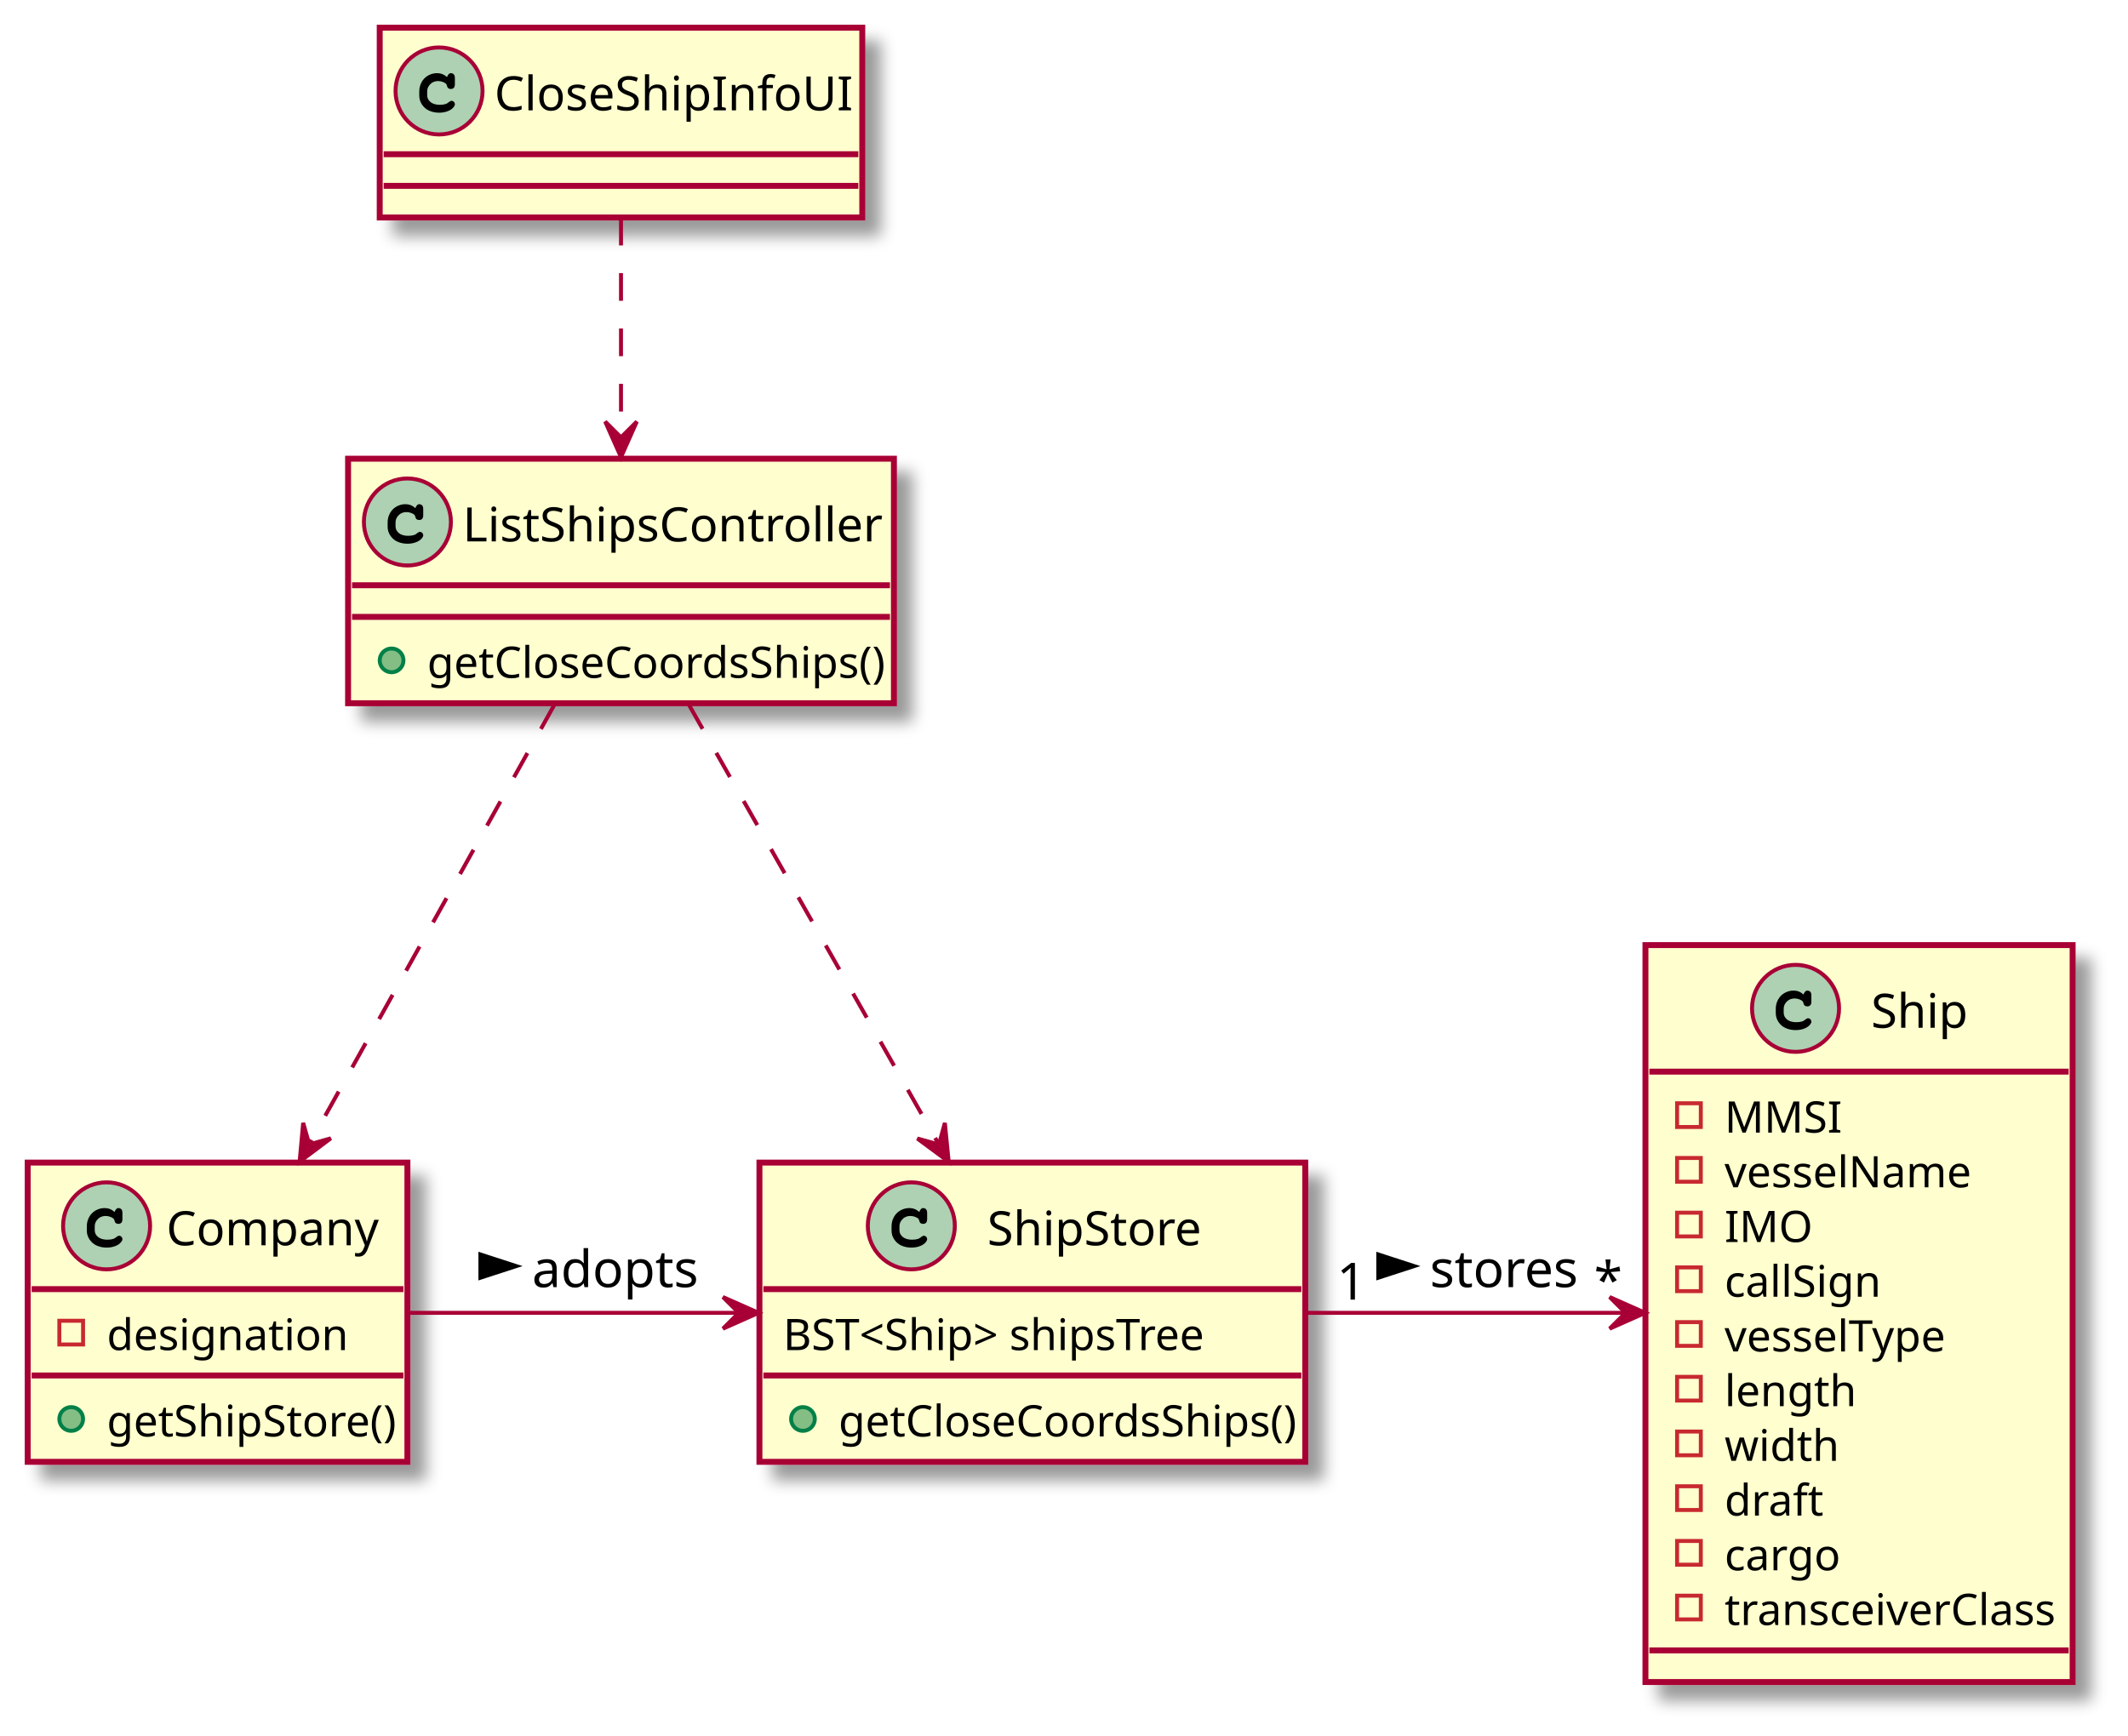
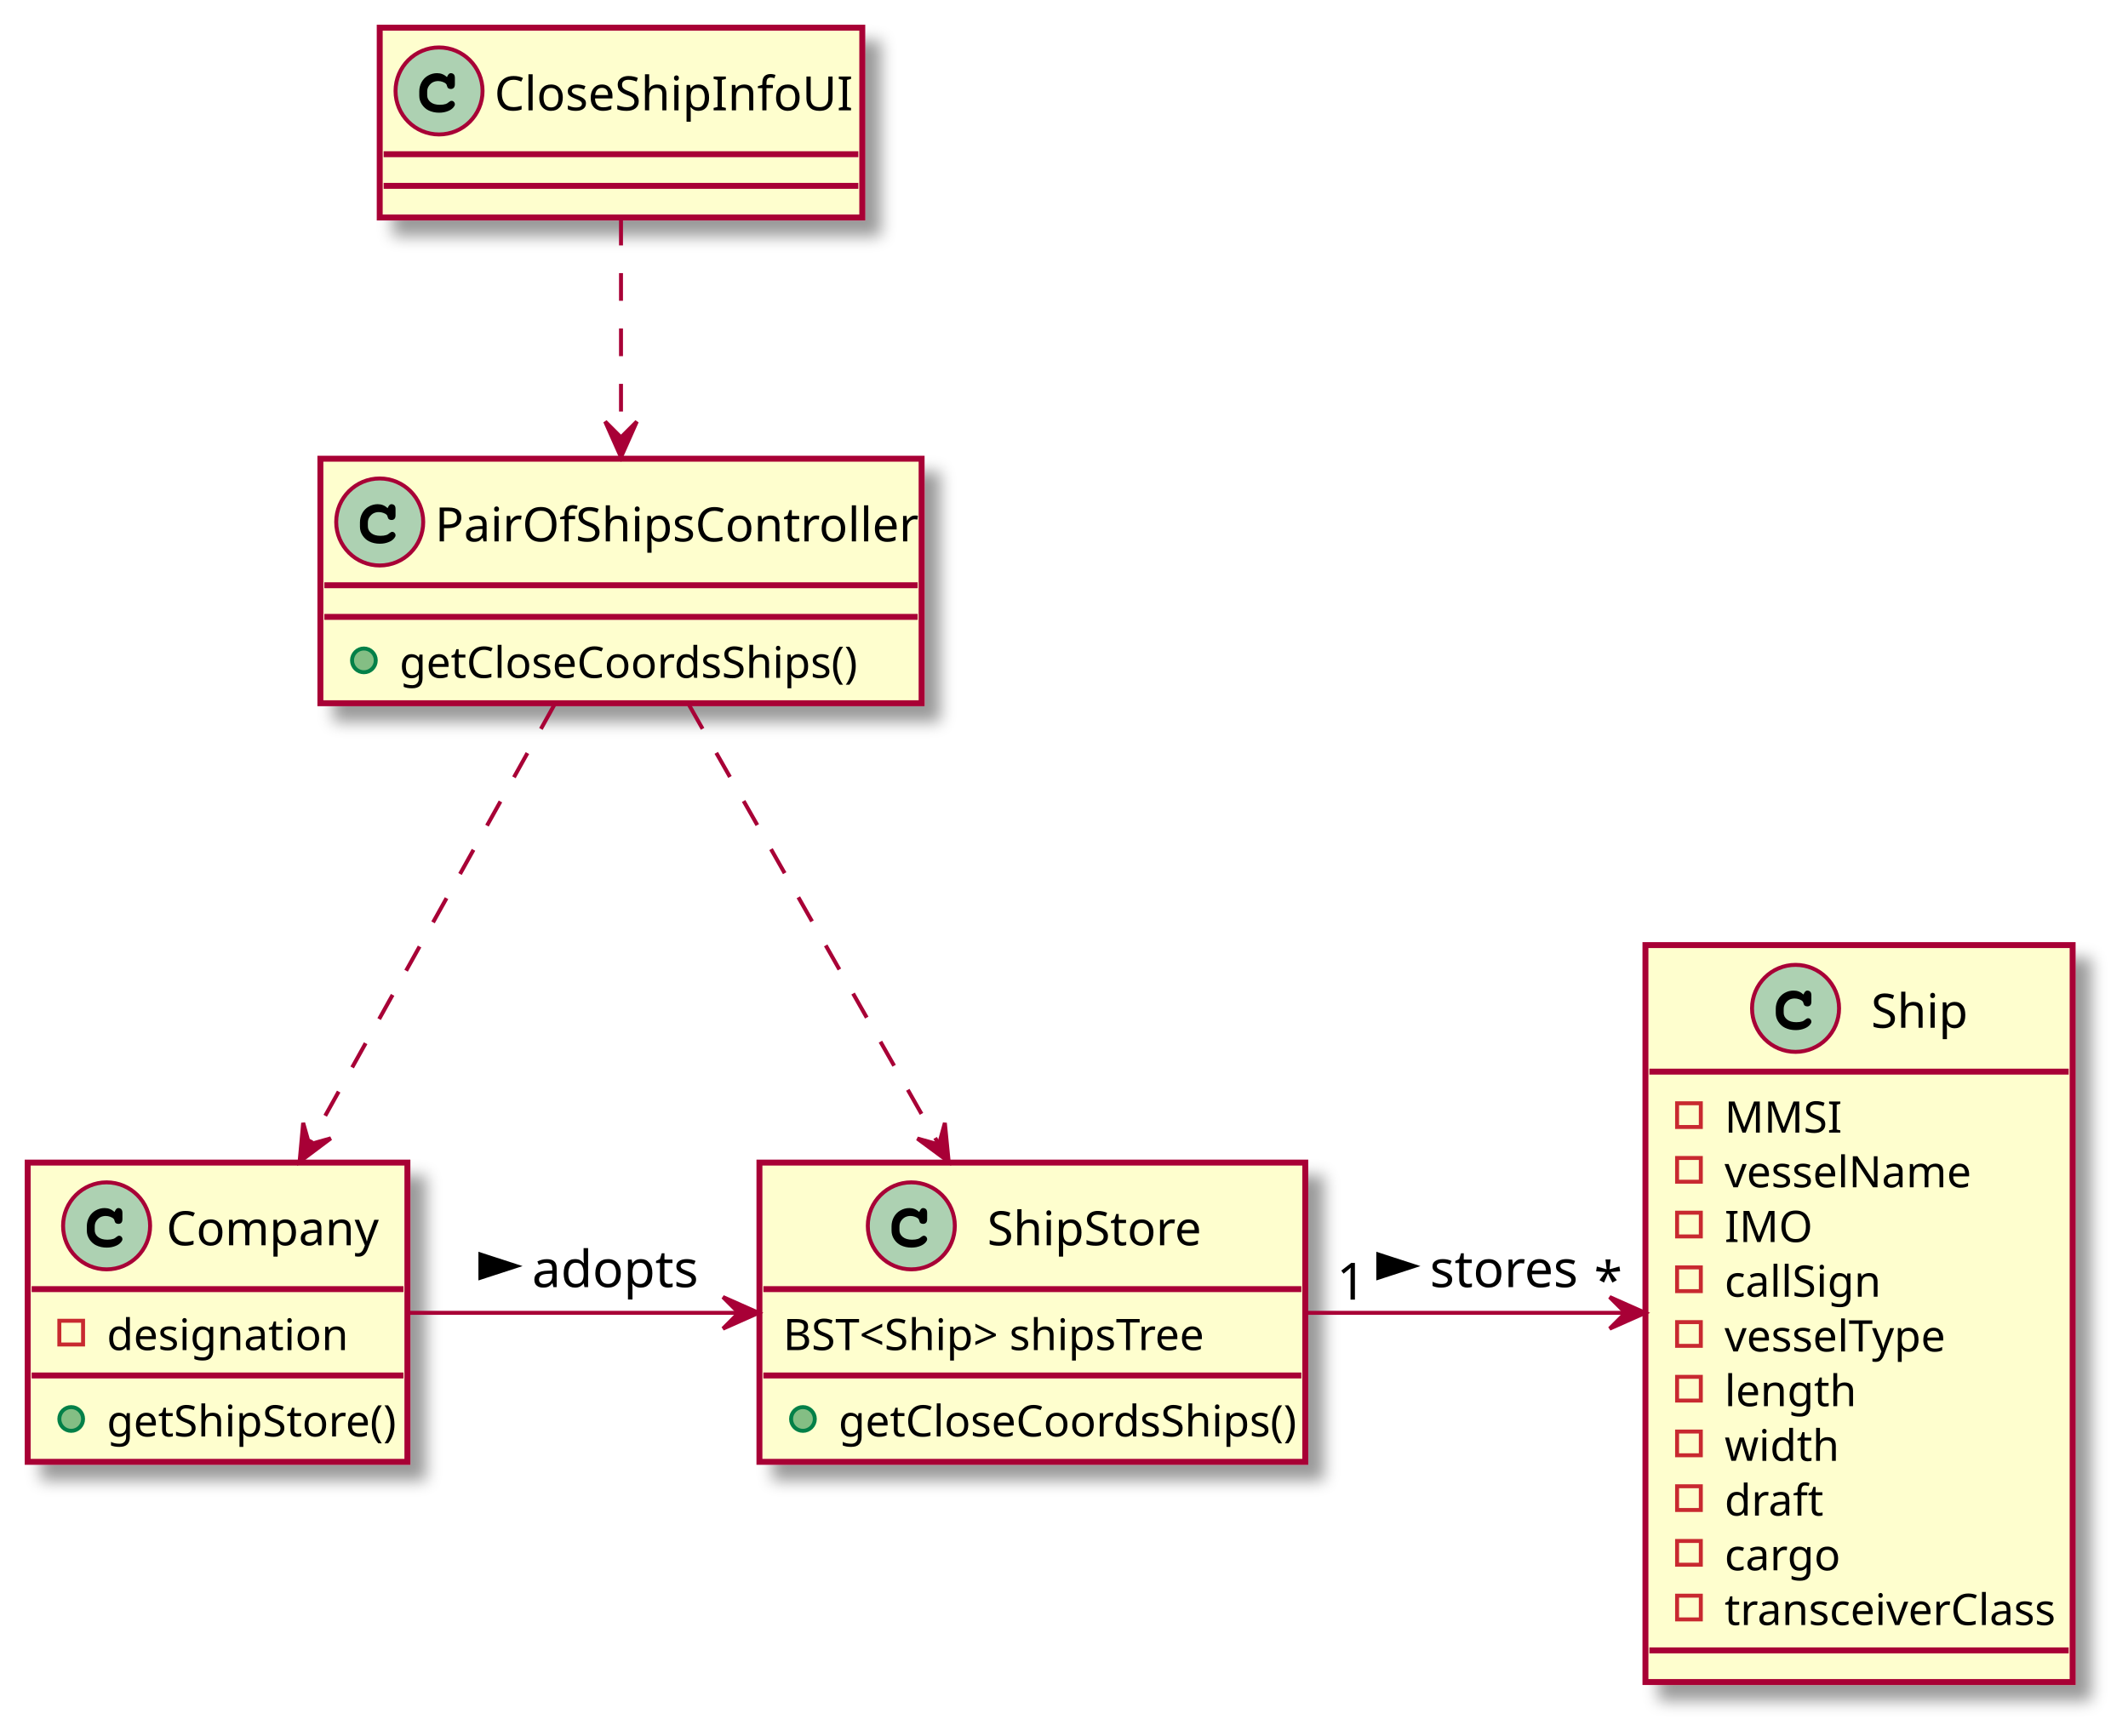
<svg xmlns="http://www.w3.org/2000/svg" contentScriptType="application/ecmascript" contentStyleType="text/css" height="439px" preserveAspectRatio="none" style="width:538px;height:439px;background:#FFFFFF;" version="1.1" viewBox="0 0 538 439" width="538px" zoomAndPan="magnify">
  <defs>
-     <filter height="300%" id="f17j0zakdc8kez" width="300%" x="-1" y="-1">
+     <filter height="300%" id="fe55zj9asvrit" width="300%" x="-1" y="-1">
      <feGaussianBlur result="blurOut" stdDeviation="2.0" />
      <feColorMatrix in="blurOut" result="blurOut2" type="matrix" values="0 0 0 0 0 0 0 0 0 0 0 0 0 0 0 0 0 0 .4 0" />
      <feOffset dx="4.0" dy="4.0" in="blurOut2" result="blurOut3" />
      <feBlend in="SourceGraphic" in2="blurOut3" mode="normal" />
    </filter>
  </defs>
  <g>
-     <rect codeLine="3" fill="#FEFECE" filter="url(#f17j0zakdc8kez)" height="75.672" id="Company" style="stroke:#A80036;stroke-width:1.5;" width="96" x="7" y="294" />
+     <rect codeLine="3" fill="#FEFECE" filter="url(#fe55zj9asvrit)" height="75.672" id="Company" style="stroke:#A80036;stroke-width:1.5;" width="96" x="7" y="294" />
    <ellipse cx="26.95" cy="310" fill="#ADD1B2" rx="11" ry="11" style="stroke:#A80036;stroke-width:1.0;" />
    <path d="M28.95,306.5 Q29.153,306 29.387,305.75 Q29.622,305.5 29.887,305.5 Q30.356,305.5 30.653,305.781 Q30.95,306.062 30.95,306.719 L30.95,308.281 Q30.95,308.938 30.669,309.219 Q30.387,309.5 29.95,309.5 Q29.559,309.5 29.309,309.328 Q29.059,309.156 28.95,308.703 Q28.903,308.391 28.731,308.219 Q28.419,307.891 27.856,307.703 Q27.294,307.5 26.731,307.5 Q26.028,307.5 25.434,307.781 Q24.856,308.062 24.403,308.688 Q23.95,309.312 23.95,310.172 L23.95,311.094 Q23.95,312.125 24.794,312.812 Q25.637,313.5 27.137,313.5 Q28.028,313.5 28.653,313.297 Q29.012,313.188 29.419,312.828 Q29.684,312.625 29.825,312.562 Q29.966,312.5 30.137,312.5 Q30.466,312.5 30.7,312.766 Q30.95,313.016 30.95,313.375 Q30.95,313.719 30.606,314.125 Q30.106,314.719 29.309,315.047 Q28.262,315.5 26.981,315.5 Q25.481,315.5 24.278,314.906 Q23.309,314.438 22.622,313.422 Q21.95,312.406 21.95,311.203 L21.95,310.109 Q21.95,308.859 22.544,307.766 Q23.153,306.672 24.2,306.094 Q25.262,305.5 26.45,305.5 Q27.169,305.5 27.794,305.75 Q28.419,306 28.95,306.5 Z " fill="#000000" />
    <text fill="#000000" font-family="sans-serif" font-size="12" lengthAdjust="spacing" textLength="53" x="42.05" y="314.91">Company</text>
    <line style="stroke:#A80036;stroke-width:1.5;" x1="8" x2="102" y1="326" y2="326" />
    <rect fill="none" height="6" style="stroke:#C82930;stroke-width:1.0;" width="6" x="15" y="334" />
    <text fill="#000000" font-family="sans-serif" font-size="11" lengthAdjust="spacing" textLength="55" x="27" y="341.419">designation</text>
    <line style="stroke:#A80036;stroke-width:1.5;" x1="8" x2="102" y1="347.836" y2="347.836" />
    <ellipse cx="18" cy="358.836" fill="#84BE84" rx="3" ry="3" style="stroke:#038048;stroke-width:1.0;" />
    <text fill="#000000" font-family="sans-serif" font-size="11" lengthAdjust="spacing" textLength="70" x="27" y="363.255">getShipStore()</text>
-     <rect codeLine="8" fill="#FEFECE" filter="url(#f17j0zakdc8kez)" height="48" id="CloseShipInfoUI" style="stroke:#A80036;stroke-width:1.5;" width="122" x="96" y="7" />
+     <rect codeLine="8" fill="#FEFECE" filter="url(#fe55zj9asvrit)" height="48" id="CloseShipInfoUI" style="stroke:#A80036;stroke-width:1.5;" width="122" x="96" y="7" />
    <ellipse cx="111" cy="23" fill="#ADD1B2" rx="11" ry="11" style="stroke:#A80036;stroke-width:1.0;" />
    <path d="M113,19.5 Q113.203,19 113.438,18.75 Q113.672,18.5 113.938,18.5 Q114.406,18.5 114.703,18.781 Q115,19.062 115,19.719 L115,21.281 Q115,21.938 114.719,22.219 Q114.438,22.5 114,22.5 Q113.609,22.5 113.359,22.328 Q113.109,22.156 113,21.703 Q112.953,21.391 112.781,21.219 Q112.469,20.891 111.906,20.703 Q111.344,20.5 110.781,20.5 Q110.078,20.5 109.484,20.781 Q108.906,21.062 108.453,21.688 Q108,22.312 108,23.172 L108,24.094 Q108,25.125 108.844,25.812 Q109.688,26.5 111.188,26.5 Q112.078,26.5 112.703,26.297 Q113.062,26.188 113.469,25.828 Q113.734,25.625 113.875,25.562 Q114.016,25.5 114.188,25.5 Q114.516,25.5 114.75,25.766 Q115,26.016 115,26.375 Q115,26.719 114.656,27.125 Q114.156,27.719 113.359,28.047 Q112.312,28.5 111.031,28.5 Q109.531,28.5 108.328,27.906 Q107.359,27.438 106.672,26.422 Q106,25.406 106,24.203 L106,23.109 Q106,21.859 106.594,20.766 Q107.203,19.672 108.25,19.094 Q109.312,18.5 110.5,18.5 Q111.219,18.5 111.844,18.75 Q112.469,19 113,19.5 Z " fill="#000000" />
    <text fill="#000000" font-family="sans-serif" font-size="12" lengthAdjust="spacing" textLength="90" x="125" y="27.91">CloseShipInfoUI</text>
    <line style="stroke:#A80036;stroke-width:1.5;" x1="97" x2="217" y1="39" y2="39" />
    <line style="stroke:#A80036;stroke-width:1.5;" x1="97" x2="217" y1="47" y2="47" />
-     <rect codeLine="11" fill="#FEFECE" filter="url(#f17j0zakdc8kez)" height="61.836" id="ListShipsController" style="stroke:#A80036;stroke-width:1.5;" width="138" x="88" y="116" />
-     <ellipse cx="103" cy="132" fill="#ADD1B2" rx="11" ry="11" style="stroke:#A80036;stroke-width:1.0;" />
-     <path d="M105,128.5 Q105.203,128 105.438,127.75 Q105.672,127.5 105.938,127.5 Q106.406,127.5 106.703,127.781 Q107,128.062 107,128.719 L107,130.281 Q107,130.938 106.719,131.219 Q106.438,131.5 106,131.5 Q105.609,131.5 105.359,131.328 Q105.109,131.156 105,130.703 Q104.953,130.391 104.781,130.219 Q104.469,129.891 103.906,129.703 Q103.344,129.5 102.781,129.5 Q102.078,129.5 101.484,129.781 Q100.906,130.062 100.453,130.688 Q100,131.312 100,132.172 L100,133.094 Q100,134.125 100.844,134.812 Q101.688,135.5 103.188,135.5 Q104.078,135.5 104.703,135.297 Q105.062,135.188 105.469,134.828 Q105.734,134.625 105.875,134.562 Q106.016,134.5 106.188,134.5 Q106.516,134.5 106.75,134.766 Q107,135.016 107,135.375 Q107,135.719 106.656,136.125 Q106.156,136.719 105.359,137.047 Q104.312,137.5 103.031,137.5 Q101.531,137.5 100.328,136.906 Q99.359,136.438 98.672,135.422 Q98,134.406 98,133.203 L98,132.109 Q98,130.859 98.594,129.766 Q99.203,128.672 100.25,128.094 Q101.312,127.5 102.5,127.5 Q103.219,127.5 103.844,127.75 Q104.469,128 105,128.5 Z " fill="#000000" />
-     <text fill="#000000" font-family="sans-serif" font-size="12" lengthAdjust="spacing" textLength="106" x="117" y="136.91">ListShipsController</text>
-     <line style="stroke:#A80036;stroke-width:1.5;" x1="89" x2="225" y1="148" y2="148" />
-     <line style="stroke:#A80036;stroke-width:1.5;" x1="89" x2="225" y1="156" y2="156" />
-     <ellipse cx="99" cy="167" fill="#84BE84" rx="3" ry="3" style="stroke:#038048;stroke-width:1.0;" />
-     <text fill="#000000" font-family="sans-serif" font-size="11" lengthAdjust="spacing" textLength="112" x="108" y="171.419">getCloseCoordsShips()</text>
-     <rect codeLine="15" fill="#FEFECE" filter="url(#f17j0zakdc8kez)" height="75.672" id="ShipStore" style="stroke:#A80036;stroke-width:1.5;" width="138" x="192" y="294" />
+     <rect codeLine="11" fill="#FEFECE" filter="url(#fe55zj9asvrit)" height="61.836" id="PairOfShipsController" style="stroke:#A80036;stroke-width:1.5;" width="152" x="81" y="116" />
+     <ellipse cx="96" cy="132" fill="#ADD1B2" rx="11" ry="11" style="stroke:#A80036;stroke-width:1.0;" />
+     <path d="M98,128.5 Q98.203,128 98.438,127.75 Q98.672,127.5 98.938,127.5 Q99.406,127.5 99.703,127.781 Q100,128.062 100,128.719 L100,130.281 Q100,130.938 99.719,131.219 Q99.438,131.5 99,131.5 Q98.609,131.5 98.359,131.328 Q98.109,131.156 98,130.703 Q97.953,130.391 97.781,130.219 Q97.469,129.891 96.906,129.703 Q96.344,129.5 95.781,129.5 Q95.078,129.5 94.484,129.781 Q93.906,130.062 93.453,130.688 Q93,131.312 93,132.172 L93,133.094 Q93,134.125 93.844,134.812 Q94.688,135.5 96.188,135.5 Q97.078,135.5 97.703,135.297 Q98.062,135.188 98.469,134.828 Q98.734,134.625 98.875,134.562 Q99.016,134.5 99.188,134.5 Q99.516,134.5 99.75,134.766 Q100,135.016 100,135.375 Q100,135.719 99.656,136.125 Q99.156,136.719 98.359,137.047 Q97.312,137.5 96.031,137.5 Q94.531,137.5 93.328,136.906 Q92.359,136.438 91.672,135.422 Q91,134.406 91,133.203 L91,132.109 Q91,130.859 91.594,129.766 Q92.203,128.672 93.25,128.094 Q94.312,127.5 95.5,127.5 Q96.219,127.5 96.844,127.75 Q97.469,128 98,128.5 Z " fill="#000000" />
+     <text fill="#000000" font-family="sans-serif" font-size="12" lengthAdjust="spacing" textLength="120" x="110" y="136.91">PairOfShipsController</text>
+     <line style="stroke:#A80036;stroke-width:1.5;" x1="82" x2="232" y1="148" y2="148" />
+     <line style="stroke:#A80036;stroke-width:1.5;" x1="82" x2="232" y1="156" y2="156" />
+     <ellipse cx="92" cy="167" fill="#84BE84" rx="3" ry="3" style="stroke:#038048;stroke-width:1.0;" />
+     <text fill="#000000" font-family="sans-serif" font-size="11" lengthAdjust="spacing" textLength="112" x="101" y="171.419">getCloseCoordsShips()</text>
+     <rect codeLine="15" fill="#FEFECE" filter="url(#fe55zj9asvrit)" height="75.672" id="ShipStore" style="stroke:#A80036;stroke-width:1.5;" width="138" x="192" y="294" />
    <ellipse cx="230.4" cy="310" fill="#ADD1B2" rx="11" ry="11" style="stroke:#A80036;stroke-width:1.0;" />
    <path d="M232.4,306.5 Q232.603,306 232.838,305.75 Q233.072,305.5 233.338,305.5 Q233.806,305.5 234.103,305.781 Q234.4,306.062 234.4,306.719 L234.4,308.281 Q234.4,308.938 234.119,309.219 Q233.838,309.5 233.4,309.5 Q233.009,309.5 232.759,309.328 Q232.509,309.156 232.4,308.703 Q232.353,308.391 232.181,308.219 Q231.869,307.891 231.306,307.703 Q230.744,307.5 230.181,307.5 Q229.478,307.5 228.884,307.781 Q228.306,308.062 227.853,308.688 Q227.4,309.312 227.4,310.172 L227.4,311.094 Q227.4,312.125 228.244,312.812 Q229.088,313.5 230.588,313.5 Q231.478,313.5 232.103,313.297 Q232.463,313.188 232.869,312.828 Q233.134,312.625 233.275,312.562 Q233.416,312.5 233.588,312.5 Q233.916,312.5 234.15,312.766 Q234.4,313.016 234.4,313.375 Q234.4,313.719 234.056,314.125 Q233.556,314.719 232.759,315.047 Q231.713,315.5 230.431,315.5 Q228.931,315.5 227.728,314.906 Q226.759,314.438 226.072,313.422 Q225.4,312.406 225.4,311.203 L225.4,310.109 Q225.4,308.859 225.994,307.766 Q226.603,306.672 227.65,306.094 Q228.713,305.5 229.9,305.5 Q230.619,305.5 231.244,305.75 Q231.869,306 232.4,306.5 Z " fill="#000000" />
    <text fill="#000000" font-family="sans-serif" font-size="12" lengthAdjust="spacing" textLength="54" x="249.6" y="314.91">ShipStore</text>
    <line style="stroke:#A80036;stroke-width:1.5;" x1="193" x2="329" y1="326" y2="326" />
    <text fill="#000000" font-family="sans-serif" font-size="11" lengthAdjust="spacing" textLength="104" x="198" y="341.419">BST&lt;Ship&gt; shipsTree</text>
    <line style="stroke:#A80036;stroke-width:1.5;" x1="193" x2="329" y1="347.836" y2="347.836" />
    <ellipse cx="203" cy="358.836" fill="#84BE84" rx="3" ry="3" style="stroke:#038048;stroke-width:1.0;" />
    <text fill="#000000" font-family="sans-serif" font-size="11" lengthAdjust="spacing" textLength="112" x="212" y="363.255">getCloseCoordsShips()</text>
-     <rect codeLine="20" fill="#FEFECE" filter="url(#f17j0zakdc8kez)" height="186.359" id="Ship" style="stroke:#A80036;stroke-width:1.5;" width="108" x="416" y="239" />
+     <rect codeLine="20" fill="#FEFECE" filter="url(#fe55zj9asvrit)" height="186.359" id="Ship" style="stroke:#A80036;stroke-width:1.5;" width="108" x="416" y="239" />
    <ellipse cx="453.95" cy="255" fill="#ADD1B2" rx="11" ry="11" style="stroke:#A80036;stroke-width:1.0;" />
    <path d="M455.95,251.5 Q456.153,251 456.387,250.75 Q456.622,250.5 456.887,250.5 Q457.356,250.5 457.653,250.781 Q457.95,251.062 457.95,251.719 L457.95,253.281 Q457.95,253.938 457.669,254.219 Q457.387,254.5 456.95,254.5 Q456.559,254.5 456.309,254.328 Q456.059,254.156 455.95,253.703 Q455.903,253.391 455.731,253.219 Q455.419,252.891 454.856,252.703 Q454.294,252.5 453.731,252.5 Q453.028,252.5 452.434,252.781 Q451.856,253.062 451.403,253.688 Q450.95,254.312 450.95,255.172 L450.95,256.094 Q450.95,257.125 451.794,257.812 Q452.637,258.5 454.137,258.5 Q455.028,258.5 455.653,258.297 Q456.012,258.188 456.419,257.828 Q456.684,257.625 456.825,257.562 Q456.966,257.5 457.137,257.5 Q457.466,257.5 457.7,257.766 Q457.95,258.016 457.95,258.375 Q457.95,258.719 457.606,259.125 Q457.106,259.719 456.309,260.047 Q455.262,260.5 453.981,260.5 Q452.481,260.5 451.278,259.906 Q450.309,259.438 449.622,258.422 Q448.95,257.406 448.95,256.203 L448.95,255.109 Q448.95,253.859 449.544,252.766 Q450.153,251.672 451.2,251.094 Q452.262,250.5 453.45,250.5 Q454.169,250.5 454.794,250.75 Q455.419,251 455.95,251.5 Z " fill="#000000" />
    <text fill="#000000" font-family="sans-serif" font-size="12" lengthAdjust="spacing" textLength="25" x="473.05" y="259.91">Ship</text>
    <line style="stroke:#A80036;stroke-width:1.5;" x1="417" x2="523" y1="271" y2="271" />
    <rect fill="none" height="6" style="stroke:#C82930;stroke-width:1.0;" width="6" x="424" y="279" />
    <text fill="#000000" font-family="sans-serif" font-size="11" lengthAdjust="spacing" textLength="25" x="436" y="286.419">MMSI</text>
    <rect fill="none" height="6" style="stroke:#C82930;stroke-width:1.0;" width="6" x="424" y="292.836" />
    <text fill="#000000" font-family="sans-serif" font-size="11" lengthAdjust="spacing" textLength="59" x="436" y="300.255">vesselName</text>
    <rect fill="none" height="6" style="stroke:#C82930;stroke-width:1.0;" width="6" x="424" y="306.672" />
    <text fill="#000000" font-family="sans-serif" font-size="11" lengthAdjust="spacing" textLength="18" x="436" y="314.091">IMO</text>
    <rect fill="none" height="6" style="stroke:#C82930;stroke-width:1.0;" width="6" x="424" y="320.508" />
    <text fill="#000000" font-family="sans-serif" font-size="11" lengthAdjust="spacing" textLength="37" x="436" y="327.927">callSign</text>
    <rect fill="none" height="6" style="stroke:#C82930;stroke-width:1.0;" width="6" x="424" y="334.344" />
    <text fill="#000000" font-family="sans-serif" font-size="11" lengthAdjust="spacing" textLength="56" x="436" y="341.763">vesselType</text>
    <rect fill="none" height="6" style="stroke:#C82930;stroke-width:1.0;" width="6" x="424" y="348.18" />
    <text fill="#000000" font-family="sans-serif" font-size="11" lengthAdjust="spacing" textLength="29" x="436" y="355.599">length</text>
    <rect fill="none" height="6" style="stroke:#C82930;stroke-width:1.0;" width="6" x="424" y="362.016" />
    <text fill="#000000" font-family="sans-serif" font-size="11" lengthAdjust="spacing" textLength="27" x="436" y="369.435">width</text>
    <rect fill="none" height="6" style="stroke:#C82930;stroke-width:1.0;" width="6" x="424" y="375.852" />
    <text fill="#000000" font-family="sans-serif" font-size="11" lengthAdjust="spacing" textLength="23" x="436" y="383.271">draft</text>
    <rect fill="none" height="6" style="stroke:#C82930;stroke-width:1.0;" width="6" x="424" y="389.688" />
    <text fill="#000000" font-family="sans-serif" font-size="11" lengthAdjust="spacing" textLength="28" x="436" y="397.106">cargo</text>
    <rect fill="none" height="6" style="stroke:#C82930;stroke-width:1.0;" width="6" x="424" y="403.523" />
    <text fill="#000000" font-family="sans-serif" font-size="11" lengthAdjust="spacing" textLength="82" x="436" y="410.942">transceiverClass</text>
    <line style="stroke:#A80036;stroke-width:1.5;" x1="417" x2="523" y1="417.359" y2="417.359" />
-     <path codeLine="33" d="M157,55.07 C157,71.01 157,92.51 157,110.6 " fill="none" id="CloseShipInfoUI-to-ListShipsController" style="stroke:#A80036;stroke-width:1.0;stroke-dasharray:7.0,7.0;" />
+     <path codeLine="33" d="M157,55.07 C157,71.01 157,92.51 157,110.6 " fill="none" id="CloseShipInfoUI-to-PairOfShipsController" style="stroke:#A80036;stroke-width:1.0;stroke-dasharray:7.0,7.0;" />
    <polygon fill="#A80036" points="157,115.61,161,106.61,157,110.61,153,106.61,157,115.61" style="stroke:#A80036;stroke-width:1.0;" />
    <path codeLine="34" d="M103.04,332 C127.88,332 158.77,332 186.62,332 " fill="none" id="Company-to-ShipStore" style="stroke:#A80036;stroke-width:1.0;" />
    <polygon fill="#A80036" points="191.78,332,182.78,328,186.78,332,182.78,336,191.78,332" style="stroke:#A80036;stroke-width:1.0;" />
    <polygon fill="#000000" points="130.5,320.176,121.455,317.237,121.455,323.115,130.5,320.176" style="stroke:#000000;stroke-width:1.0;" />
    <text fill="#000000" font-family="sans-serif" font-size="13" lengthAdjust="spacing" textLength="39" x="134.5" y="325.495">adopts</text>
    <path codeLine="35" d="M330.01,332 C356.1,332 385.53,332 410.66,332 " fill="none" id="ShipStore-to-Ship" style="stroke:#A80036;stroke-width:1.0;" />
    <polygon fill="#A80036" points="415.95,332,406.95,328,410.95,332,406.95,336,415.95,332" style="stroke:#A80036;stroke-width:1.0;" />
    <polygon fill="#000000" points="357.5,320.176,348.455,317.237,348.455,323.115,357.5,320.176" style="stroke:#000000;stroke-width:1.0;" />
    <text fill="#000000" font-family="sans-serif" font-size="13" lengthAdjust="spacing" textLength="36" x="361.5" y="325.495">stores</text>
    <text fill="#000000" font-family="sans-serif" font-size="13" lengthAdjust="spacing" textLength="7" x="337.941" y="328.657">1</text>
    <text fill="#000000" font-family="sans-serif" font-size="13" lengthAdjust="spacing" textLength="5" x="402.998" y="328.37">*</text>
-     <path codeLine="36" d="M140.16,178.22 C123.26,208.53 97.11,255.45 78.24,289.3 " fill="none" id="ListShipsController-to-Company" style="stroke:#A80036;stroke-width:1.0;stroke-dasharray:7.0,7.0;" />
+     <path codeLine="36" d="M140.16,178.22 C123.26,208.53 97.11,255.45 78.24,289.3 " fill="none" id="PairOfShipsController-to-Company" style="stroke:#A80036;stroke-width:1.0;stroke-dasharray:7.0,7.0;" />
    <polygon fill="#A80036" points="75.75,293.77,83.632,287.865,78.189,289.405,76.649,283.962,75.75,293.77" style="stroke:#A80036;stroke-width:1.0;" />
-     <path codeLine="37" d="M174.17,178.22 C191.4,208.53 218.06,255.45 237.3,289.3 " fill="none" id="ListShipsController-to-ShipStore" style="stroke:#A80036;stroke-width:1.0;stroke-dasharray:7.0,7.0;" />
+     <path codeLine="37" d="M174.17,178.22 C191.4,208.53 218.06,255.45 237.3,289.3 " fill="none" id="PairOfShipsController-to-ShipStore" style="stroke:#A80036;stroke-width:1.0;stroke-dasharray:7.0,7.0;" />
    <polygon fill="#A80036" points="239.84,293.77,238.879,283.968,237.373,289.421,231.92,287.915,239.84,293.77" style="stroke:#A80036;stroke-width:1.0;" />
  </g>
</svg>
